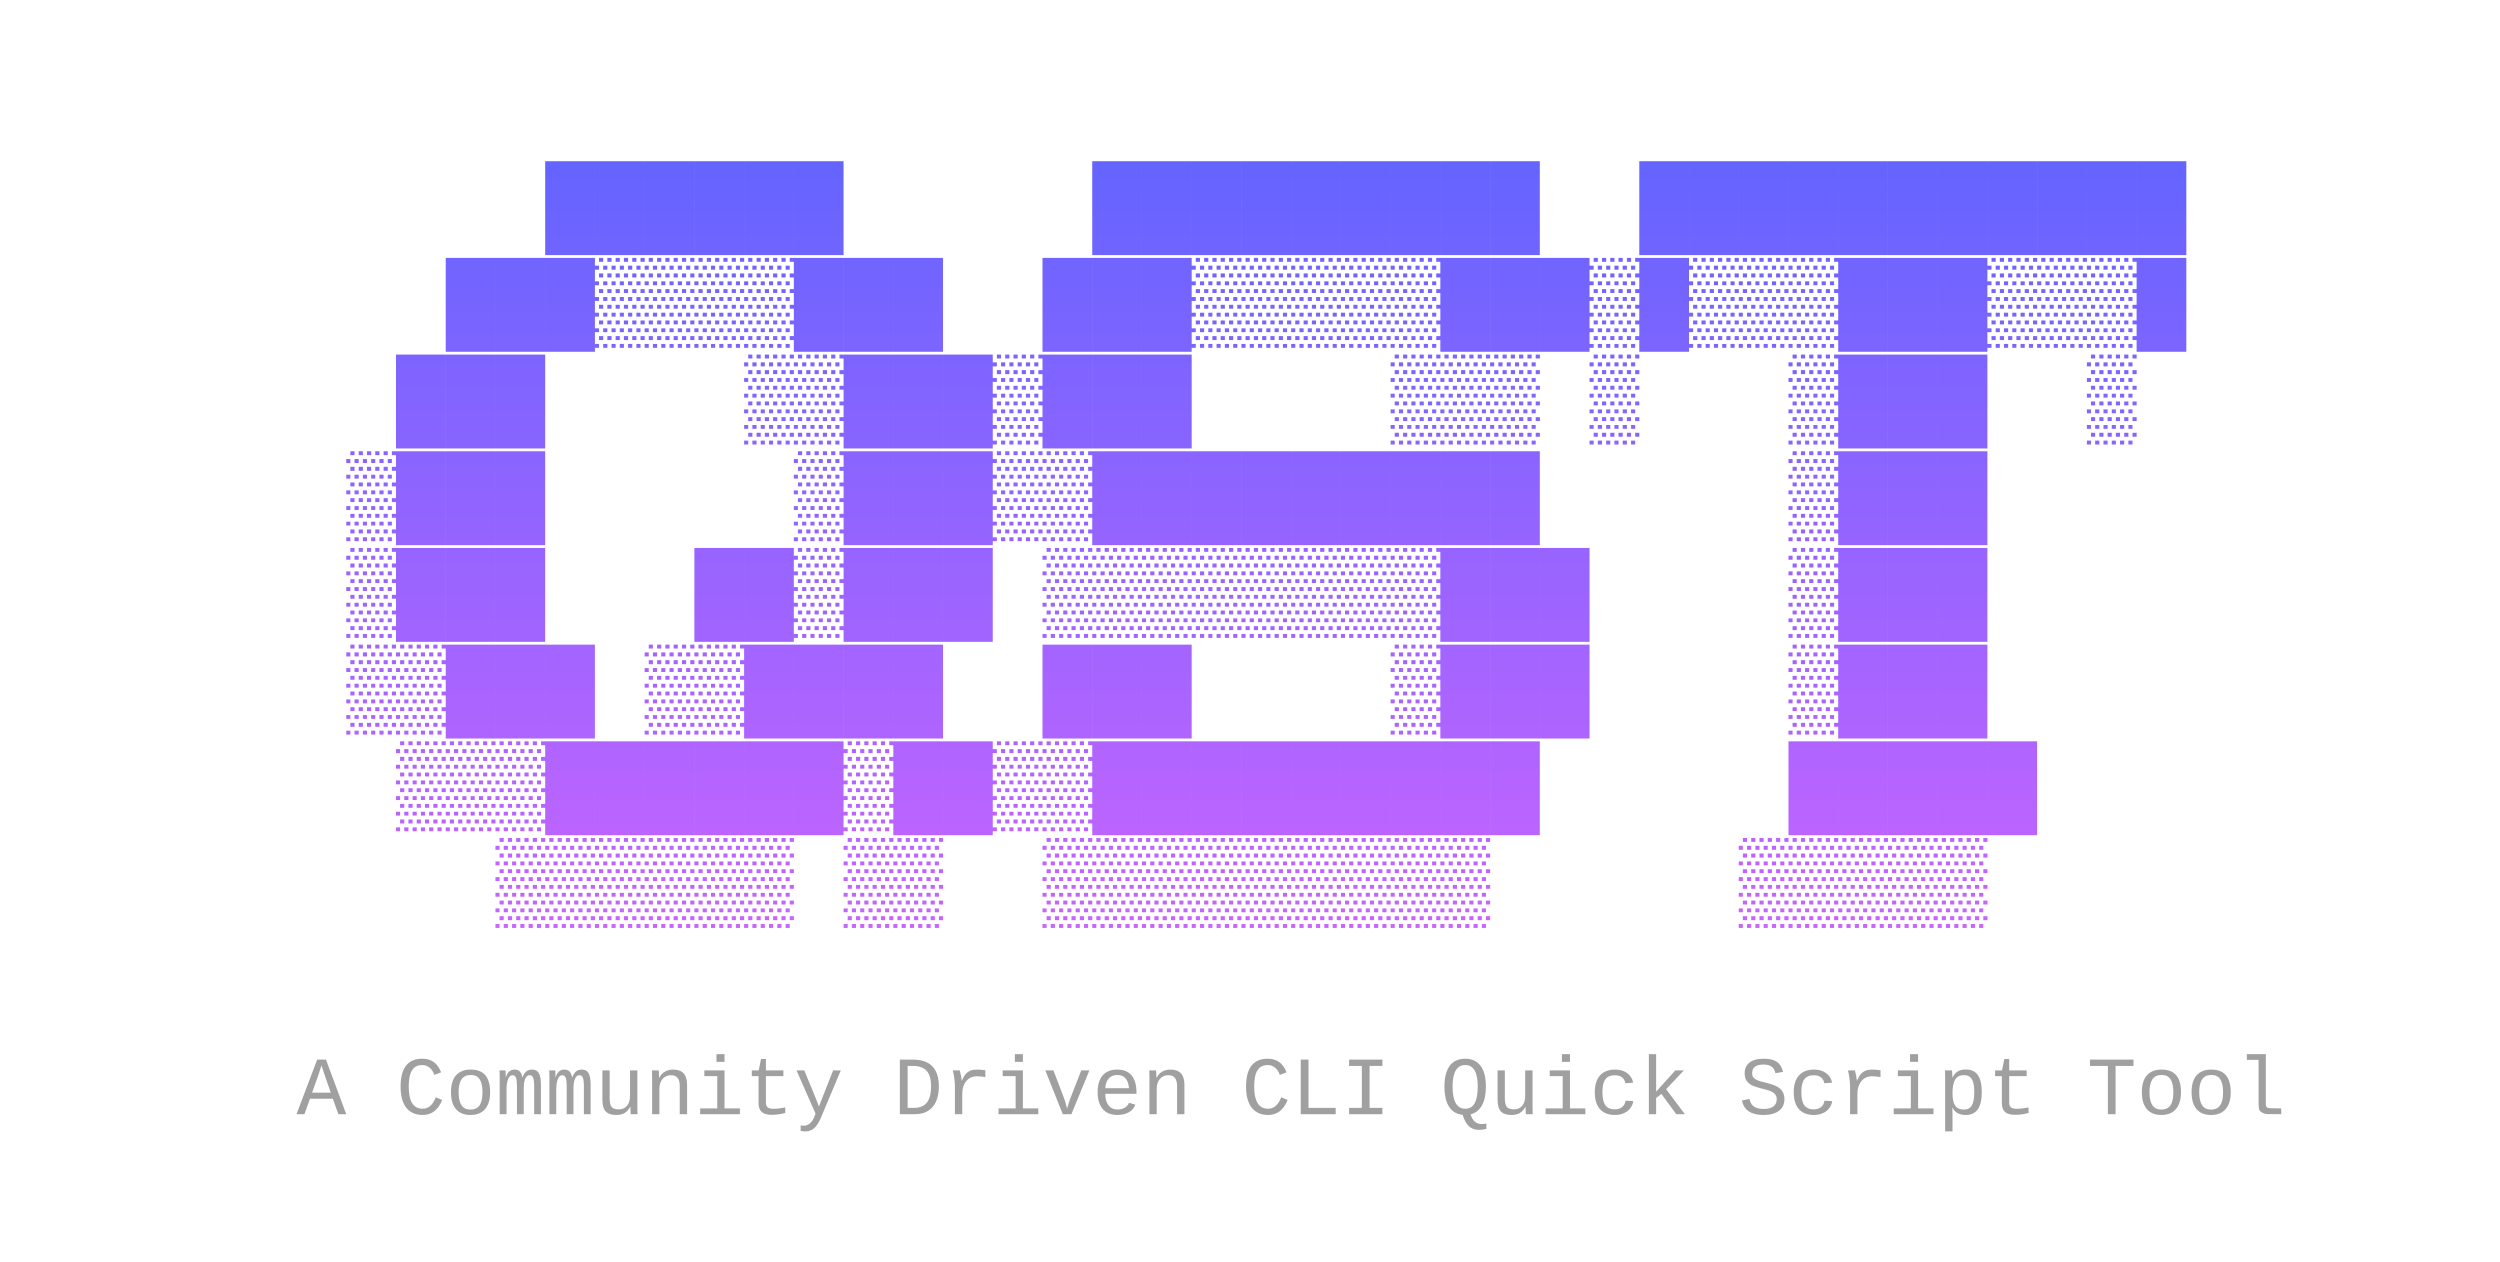
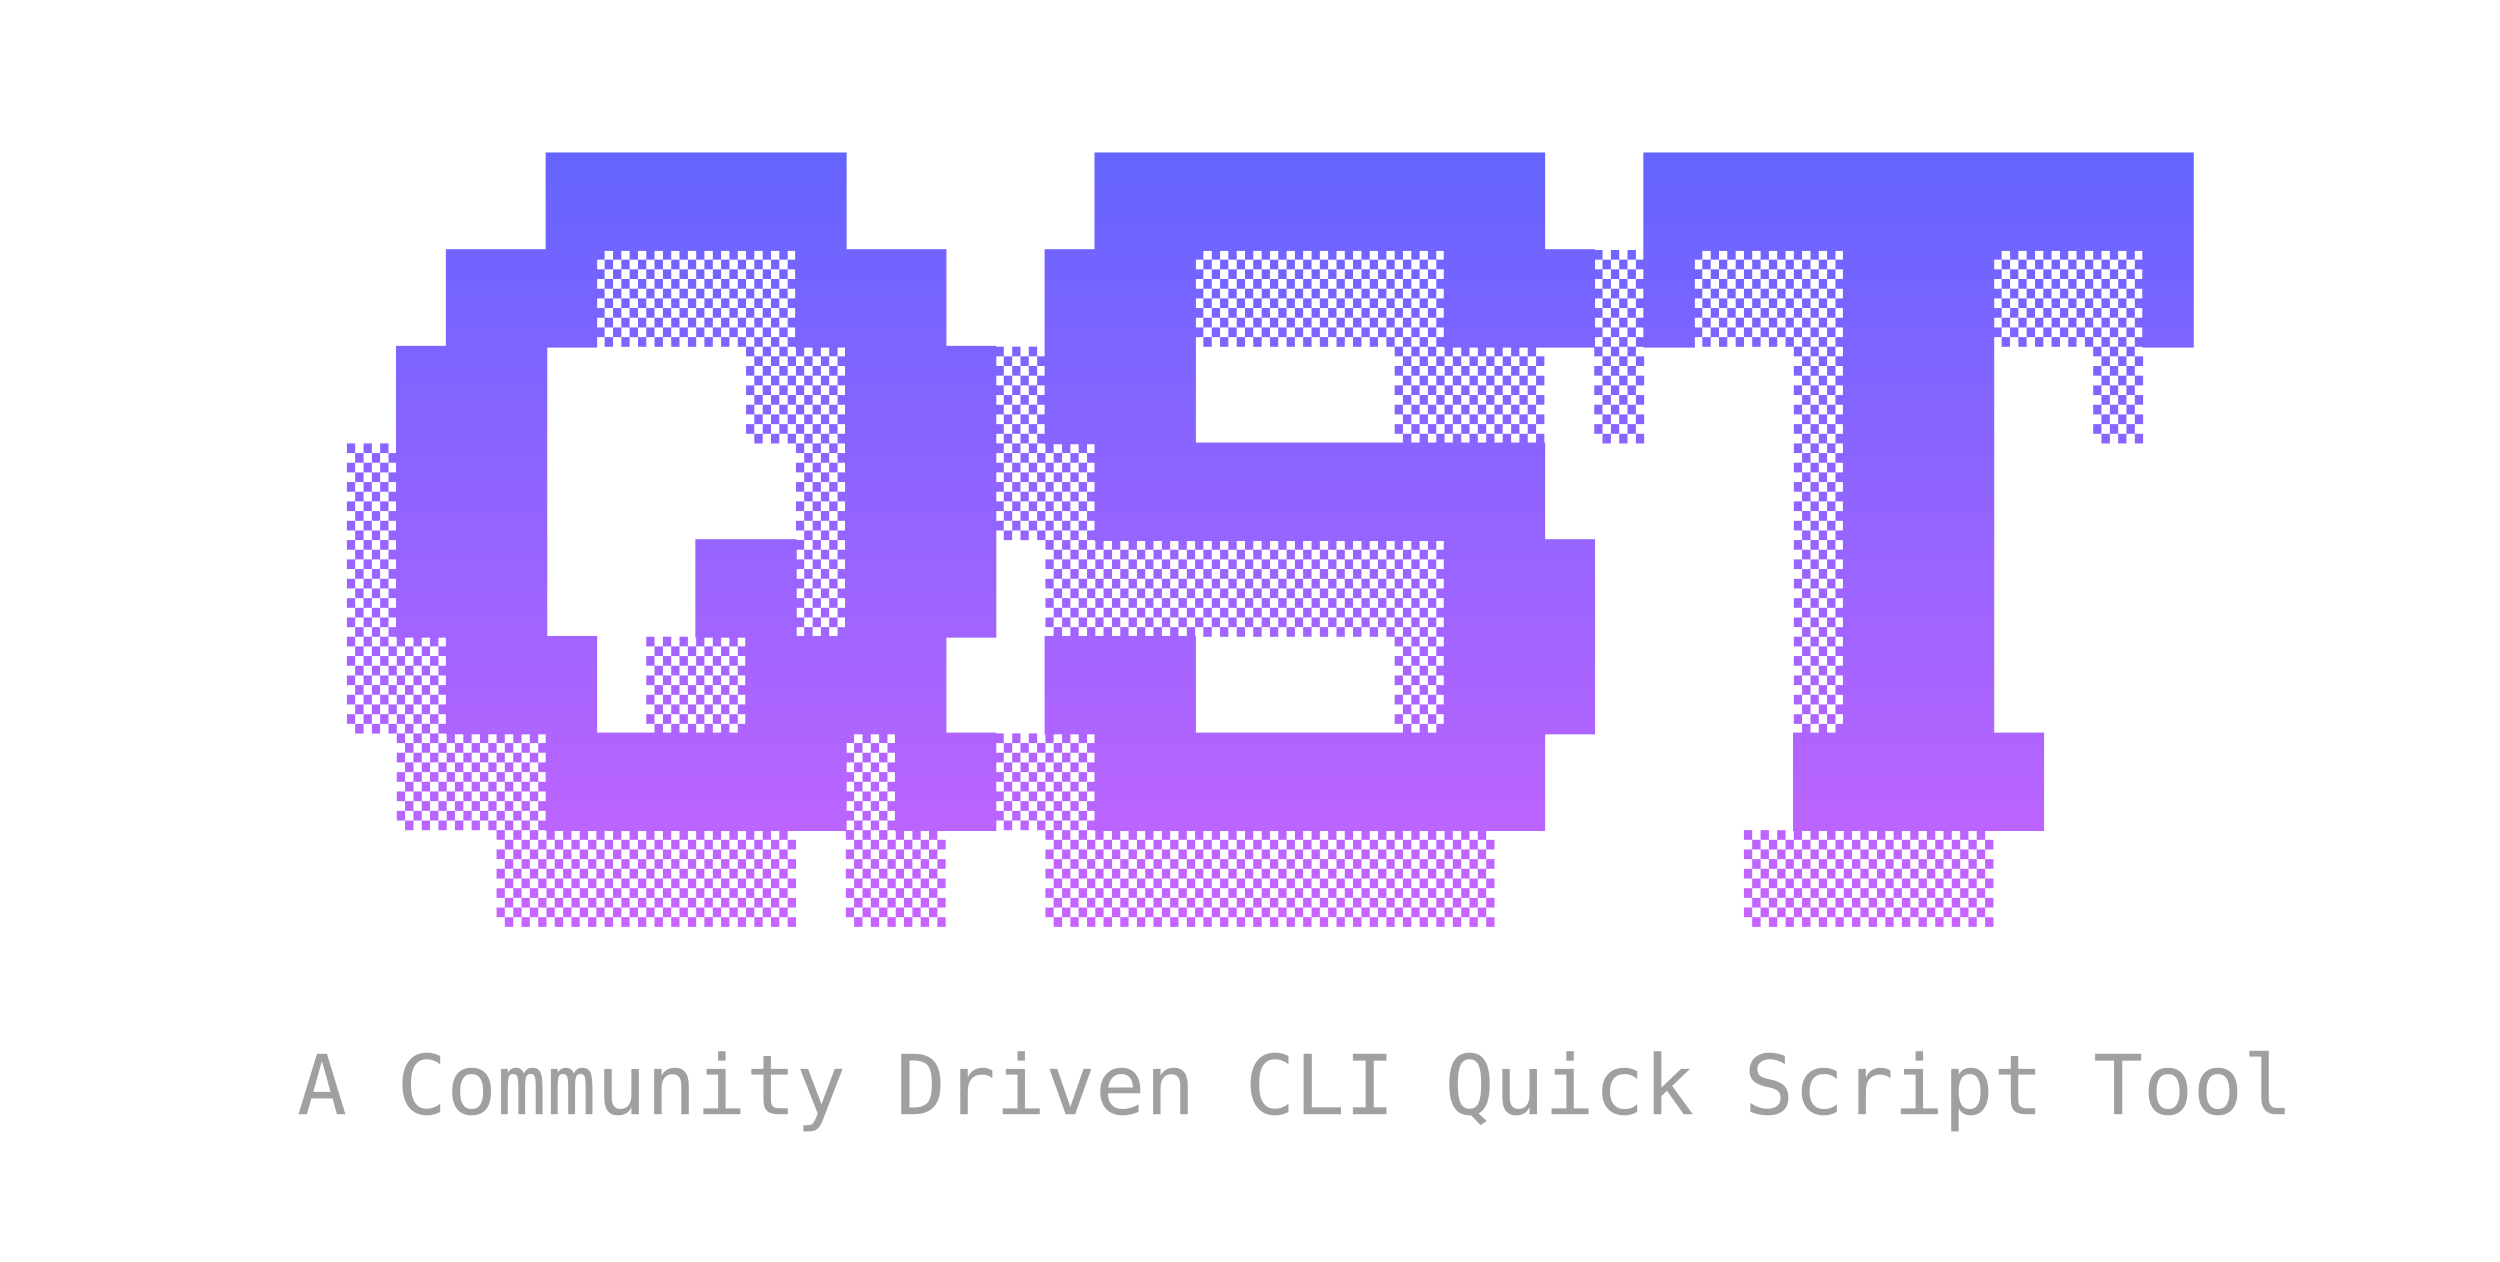
<svg xmlns="http://www.w3.org/2000/svg" width="543" height="274" viewBox="0 0 543 274">
  <defs>
    <linearGradient id="qstGradient" x1="0%" y1="0%" x2="0%" y2="100%">
      <stop offset="0%" stop-color="#6464ff" />
      <stop offset="100%" stop-color="#c864ff" />
    </linearGradient>
+     <path id="g0" d="M11.01 4.50L-0.18 4.50L-0.18-16.88L11.01-16.88" />
+     <path id="g1" d="M10.84-8.29L9.04-8.29L9.04-10.40L10.84-10.40L10.84-8.29M9.04-10.40L7.22-10.40L7.22-12.50L9.04-12.50L9.04-10.40M9.04-6.19L7.22-6.19L7.22-8.29L9.04-8.29L9.04-6.19M10.84-4.09L9.04-4.09L9.04-6.19L10.84-6.19L10.84-4.09M9.04-1.99L7.22-1.99L7.22-4.09L9.04-4.09L9.04-1.99M10.84 0.12L9.04 0.12L9.04-1.99L10.84-1.99L10.84 0.12M9.04 2.22L7.22 2.22L7.22 0.12L9.04 0.12L9.04 2.22M10.84 4.32L9.04 4.32L9.04 2.22L10.84 2.22L10.84 4.32M7.22-8.29L5.42-8.29L5.42-10.40L7.22-10.40L7.22-8.29M5.42-10.40L3.62-10.40L3.62-12.50L5.42-12.50L5.42-10.40M5.42-6.19L3.62-6.19L3.62-8.29L5.42-8.29L5.42-6.19M7.22-4.09L5.42-4.09L5.42-6.19L7.22-6.19L7.22-4.09M5.42-1.99L3.62-1.99L3.62-4.09L5.42-4.09L5.42-1.99M7.22 0.12L5.42 0.12L5.42-1.99L7.22-1.99L7.22 0.12M5.42 2.22L3.62 2.22L3.62 0.12L5.42 0.12L5.42 2.22M7.22 4.32L5.42 4.32L5.42 2.22L7.22 2.22L7.22 4.32M3.62-8.29L1.79-8.29L1.79-10.40L3.62-10.40L3.62-8.29M1.79-10.40L0-10.40L0-12.50L1.79-12.50L1.79-10.40M1.79-6.19L0-6.19L0-8.29L1.79-8.29L1.79-6.19M3.62-4.09L1.79-4.09L1.79-6.19L3.62-6.19L3.62-4.09M1.79-1.99L0-1.99L0-4.09L1.79-4.09L1.79-1.99M3.62 0.12L1.79 0.12L1.79-1.99L3.62-1.99L3.62 0.12M1.79 2.22L0 2.22L0 0.12L1.79 0.12L1.79 2.22M3.62 4.32L1.79 4.32L1.79 2.22L3.62 2.22L3.62 4.32M10.84-12.50L9.04-12.50L9.04-14.60L10.84-14.60L10.84-12.50M9.04-14.60L7.22-14.60L7.22-16.70L9.04-16.70L9.04-14.60M7.22-12.50L5.42-12.50L5.42-14.60L7.22-14.60L7.22-12.50M5.42-14.60L3.62-14.60L3.62-16.70L5.42-16.70L5.42-14.60M3.62-12.50L1.79-12.50L1.79-14.60L3.62-14.60L3.62-12.50M1.79-14.60L0-14.60L0-16.70L1.79-16.70" />
+     <path id="g2" d="M7.29-4.84L5.41-11.56L3.54-4.84L7.29-4.84M0.33 0L4.34-13.12L6.50-13.12L10.51 0L8.67 0L7.71-3.42L3.11-3.42L2.16 0" />
+     <path id="g3" d="M9.43-2.29L9.43-0.47Q8.75-0.11 8.04 0.07Q7.33 0.25 6.53 0.25Q4.01 0.25 2.61-1.53Q1.22-3.31 1.22-6.55Q1.22-9.76 2.62-11.56Q4.03-13.36 6.53-13.36Q7.33-13.36 8.04-13.18Q8.75-13 9.43-12.64L9.43-10.82Q8.78-11.36 8.03-11.64Q7.29-11.92 6.53-11.92Q4.80-11.92 3.94-10.58Q3.08-9.25 3.08-6.55Q3.08-3.86 3.94-2.52Q4.80-1.19 6.53-1.19Q7.30-1.19 8.05-1.47Q8.79-1.75 9.43-2.29" />
+     <path id="g4" d="M5.41-8.71Q4.18-8.71 3.55-7.75Q2.92-6.79 2.92-4.91Q2.92-3.04 3.55-2.08Q4.18-1.12 5.41-1.12Q6.65-1.12 7.29-2.08Q7.92-3.04 7.92-4.91Q7.92-6.79 7.29-7.75Q6.65-8.71 5.41-8.71M5.41-10.08Q7.46-10.08 8.55-8.75Q9.63-7.43 9.63-4.91Q9.63-2.39 8.55-1.07Q7.47 0.25 5.41 0.25Q3.37 0.25 2.29-1.07Q1.20-2.39 1.20-4.91Q1.20-7.43 2.29-8.75Q3.37-10.08 5.41-10.08" />
+     <path id="g5" d="M5.94-8.84Q6.24-9.47 6.70-9.78Q7.16-10.08 7.81-10.08Q9-10.08 9.49-9.16Q9.98-8.24 9.98-5.70L9.98 0L8.50 0L8.50-5.63Q8.50-7.72 8.27-8.22Q8.03-8.73 7.42-8.73Q6.71-8.73 6.46-8.19Q6.20-7.65 6.20-5.63L6.20 0L4.72 0L4.72-5.63Q4.72-7.74 4.47-8.24Q4.22-8.73 3.57-8.73Q2.93-8.73 2.68-8.19Q2.43-7.65 2.43-5.63L2.43 0L0.96 0L0.96-9.84L2.43-9.84L2.43-9Q2.72-9.53 3.15-9.80Q3.59-10.08 4.14-10.08Q4.81-10.08 5.25-9.77Q5.70-9.47 5.94-8.84" />
+     <path id="g6" d="M1.71-3.73L1.71-9.83L3.33-9.83L3.33-3.73Q3.33-2.40 3.80-1.78Q4.27-1.15 5.26-1.15Q6.40-1.15 7-1.96Q7.61-2.76 7.61-4.26L7.61-9.83L9.24-9.83L9.24 0L7.61 0L7.61-1.48Q7.18-0.62 6.44-0.18Q5.70 0.25 4.70 0.25Q3.19 0.25 2.45-0.73Q1.71-1.72 1.71-3.73" />
+     <path id="g7" d="M9.24-6.10L9.24 0L7.61 0L7.61-6.10Q7.61-7.43 7.15-8.05Q6.68-8.67 5.69-8.67Q4.55-8.67 3.94-7.87Q3.33-7.07 3.33-5.56L3.33 0L1.71 0L1.71-9.84L3.33-9.84L3.33-8.37Q3.76-9.21 4.50-9.65Q5.24-10.08 6.25-10.08Q7.75-10.08 8.49-9.09Q9.24-8.10 9.24-6.10" />
+     <path id="g8" d="M2.25-8.59L2.25-9.84L6.39-9.84L6.39-1.26L9.60-1.26L9.60 0L1.56 0L1.56-1.26L4.77-1.26L4.77-8.59L2.25-8.59M4.77-11.63L4.77-13.68L6.39-13.68L6.39-11.63" />
+     <path id="g9" d="M3.78-12.64L5.40-12.64L5.40-9.84L9.07-9.84L9.07-8.59L5.40-8.59L5.40-3.24Q5.40-2.15 5.81-1.72Q6.22-1.29 7.25-1.29L9.07-1.29L9.07 0L7.09 0Q5.27 0 4.53-0.73Q3.78-1.46 3.78-3.24L3.78-8.59L1.15-8.59L1.15-9.84L3.78-9.84" />
+     <path id="ga" d="M10.13-9.84L7.54-3.16Q7.14-2.14 6.51-0.46Q5.64 1.86 5.34 2.37Q4.94 3.06 4.33 3.40Q3.73 3.74 2.92 3.74L1.62 3.74L1.62 2.39L2.58 2.39Q3.29 2.39 3.69 1.98Q4.10 1.56 4.72-0.16L0.91-9.84L2.63-9.84L5.55-2.14L8.42-9.84" />
+     <path id="gb" d="M2.99-1.46L3.83-1.46Q6.07-1.46 6.96-2.56Q7.85-3.67 7.85-6.55Q7.85-9.46 6.97-10.56Q6.08-11.66 3.83-11.66L2.99-11.66L2.99-1.46M1.20-13.12L3.87-13.12Q6.87-13.12 8.30-11.52Q9.72-9.92 9.72-6.55Q9.72-3.19 8.30-1.60Q6.87 0 3.87 0L1.20 0" />
+     <path id="gc" d="M10.15-9.47L10.15-7.81Q9.63-8.22 9.10-8.40Q8.56-8.59 7.92-8.59Q6.41-8.59 5.61-7.64Q4.81-6.69 4.81-4.90L4.81 0L3.18 0L3.18-9.84L4.81-9.84L4.81-7.92Q5.21-8.96 6.05-9.52Q6.89-10.08 8.04-10.08Q8.64-10.08 9.16-9.93Q9.68-9.78 10.15-9.47" />
+     <path id="gd" d="M4.38 0L0.88-9.84L2.56-9.84L5.41-1.58L8.28-9.84L9.96-9.84L6.46 0" />
+     <path id="ge" d="M9.77-5.33L9.77-4.54L2.77-4.54L2.77-4.48Q2.77-2.87 3.61-2Q4.45-1.12 5.98-1.12Q6.75-1.12 7.59-1.36Q8.44-1.61 9.40-2.11L9.40-0.50Q8.47-0.12 7.62 0.07Q6.76 0.25 5.96 0.25Q3.67 0.25 2.37-1.12Q1.08-2.50 1.08-4.91Q1.08-7.27 2.35-8.67Q3.61-10.08 5.72-10.08Q7.60-10.08 8.69-8.81Q9.77-7.53 9.77-5.33M2.83-5.79L8.16-5.80Q8.12-7.22 7.48-7.97Q6.85-8.71 5.65-8.71Q4.48-8.71 3.73-7.94Q2.97-7.16 2.83-5.79" />
+     <path id="gf" d="M1.89 0L1.89-13.12L3.67-13.12L3.67-1.49L10.01-1.49L10.01 0" />
+     <path id="gg" d="M1.77-11.63L1.77-13.12L9.05-13.12L9.05-11.63L6.30-11.63L6.30-1.49L9.05-1.49L9.05 0L1.77 0L1.77-1.49L4.52-1.49L4.52-11.63" />
+     <path id="gh" d="M7.81 2.37L5.76 0.24Q5.70 0.24 5.58 0.25Q5.47 0.25 5.40 0.25Q3.20 0.25 2.11-1.43Q1.03-3.12 1.03-6.55Q1.03-9.98 2.11-11.67Q3.20-13.36 5.41-13.36Q7.64-13.36 8.72-11.67Q9.81-9.98 9.81-6.55Q9.81-3.96 9.21-2.39Q8.60-0.81 7.38-0.18L9.14 1.49L7.81 2.37M7.95-6.55Q7.95-9.44 7.36-10.68Q6.77-11.92 5.41-11.92Q4.07-11.92 3.48-10.68Q2.88-9.44 2.88-6.55Q2.88-3.67 3.48-2.43Q4.07-1.19 5.41-1.19Q6.77-1.19 7.36-2.42Q7.95-3.66 7.95-6.55" />
+     <path id="gi" d="M9.33-2.18L9.33-0.50Q8.67-0.12 7.98 0.07Q7.29 0.25 6.57 0.25Q4.29 0.25 3-1.12Q1.71-2.49 1.71-4.91Q1.71-7.34 3-8.71Q4.29-10.08 6.57-10.08Q7.29-10.08 7.96-9.90Q8.64-9.71 9.33-9.33L9.33-7.63Q8.68-8.20 8.04-8.46Q7.39-8.71 6.57-8.71Q5.05-8.71 4.24-7.73Q3.42-6.74 3.42-4.91Q3.42-3.09 4.24-2.10Q5.06-1.12 6.57-1.12Q7.42-1.12 8.09-1.38Q8.75-1.63 9.33-2.18" />
+     <path id="gj" d="M2.07 0L2.07-13.68L3.74-13.68L3.74-5.76L7.99-9.84L9.96-9.84L6.08-6.13L10.56 0L8.59 0L4.95-5.08L3.74-3.95L3.74 0" />
+     <path id="gk" d="M8.89-12.67L8.89-10.87Q8.09-11.39 7.27-11.65Q6.46-11.92 5.63-11.92Q4.38-11.92 3.65-11.33Q2.92-10.75 2.92-9.76Q2.92-8.89 3.40-8.43Q3.88-7.97 5.19-7.66L6.12-7.45Q7.96-7.02 8.81-6.10Q9.65-5.18 9.65-3.59Q9.65-1.71 8.49-0.73Q7.33 0.25 5.12 0.25Q4.19 0.25 3.26 0.06Q2.33-0.14 1.39-0.54L1.39-2.43Q2.40-1.78 3.30-1.49Q4.20-1.19 5.12-1.19Q6.46-1.19 7.21-1.79Q7.95-2.39 7.95-3.47Q7.95-4.46 7.44-4.97Q6.93-5.49 5.65-5.77L4.70-5.99Q2.87-6.41 2.05-7.24Q1.22-8.08 1.22-9.48Q1.22-11.24 2.40-12.30Q3.59-13.36 5.55-13.36Q6.30-13.36 7.14-13.19Q7.97-13.02 8.89-12.67" />
+     <path id="gl" d="M3.30-1.24L3.30 3.74L1.67 3.74L1.67-9.84L3.30-9.84L3.30-8.59Q3.70-9.32 4.37-9.70Q5.04-10.08 5.92-10.08Q7.71-10.08 8.72-8.70Q9.74-7.32 9.74-4.88Q9.74-2.48 8.72-1.11Q7.70 0.25 5.92 0.25Q5.03 0.25 4.35-0.13Q3.68-0.51 3.30-1.24M8.04-4.91Q8.04-6.79 7.45-7.75Q6.86-8.71 5.69-8.71Q4.51-8.71 3.90-7.75Q3.30-6.79 3.30-4.91Q3.30-3.05 3.90-2.08Q4.51-1.12 5.69-1.12Q6.86-1.12 7.45-2.07Q8.04-3.03 8.04-4.91" />
+     <path id="gm" d="M0.41-11.63L0.41-13.12L10.42-13.12L10.42-11.63L6.32-11.63L6.32 0L4.54 0L4.54-11.63" />
+     <path id="gn" d="M5.62-13.77L5.62-3.57Q5.62-2.48 6.02-1.92Q6.42-1.37 7.20-1.37L9.09-1.37L9.09 0L7.04 0Q5.59 0 4.79-0.93Q4-1.86 4-3.57L4-12.51L1.41-12.51L1.41-13.77" />
+     <clipPath id="clip-ascii-art">
+       <use href="#g0" x="118.696" y="50" />
+       <use href="#g0" x="129.533" y="50" />
+       <use href="#g0" x="140.37" y="50" />
+       <use href="#g0" x="151.207" y="50" />
+       <use href="#g0" x="162.044" y="50" />
+       <use href="#g0" x="172.881" y="50" />
+       <use href="#g0" x="237.903" y="50" />
+       <use href="#g0" x="248.74" y="50" />
+       <use href="#g0" x="259.577" y="50" />
+       <use href="#g0" x="270.414" y="50" />
+       <use href="#g0" x="281.251" y="50" />
+       <use href="#g0" x="292.088" y="50" />
+       <use href="#g0" x="302.925" y="50" />
+       <use href="#g0" x="313.762" y="50" />
+       <use href="#g0" x="324.599" y="50" />
+       <use href="#g0" x="357.11" y="50" />
+       <use href="#g0" x="367.947" y="50" />
+       <use href="#g0" x="378.784" y="50" />
+       <use href="#g0" x="389.621" y="50" />
+       <use href="#g0" x="400.458" y="50" />
+       <use href="#g0" x="411.295" y="50" />
+       <use href="#g0" x="422.132" y="50" />
+       <use href="#g0" x="432.969" y="50" />
+       <use href="#g0" x="443.806" y="50" />
+       <use href="#g0" x="454.643" y="50" />
+       <use href="#g0" x="465.48" y="50" />
+       <use href="#g0" x="97.022" y="71" />
+       <use href="#g0" x="107.859" y="71" />
+       <use href="#g0" x="118.696" y="71" />
+       <use href="#g1" x="129.533" y="71" />
+       <use href="#g1" x="140.37" y="71" />
+       <use href="#g1" x="151.207" y="71" />
+       <use href="#g1" x="162.044" y="71" />
+       <use href="#g0" x="172.881" y="71" />
+       <use href="#g0" x="183.718" y="71" />
+       <use href="#g0" x="194.555" y="71" />
+       <use href="#g0" x="227.066" y="71" />
+       <use href="#g0" x="237.903" y="71" />
+       <use href="#g0" x="248.74" y="71" />
+       <use href="#g1" x="259.577" y="71" />
+       <use href="#g1" x="270.414" y="71" />
+       <use href="#g1" x="281.251" y="71" />
+       <use href="#g1" x="292.088" y="71" />
+       <use href="#g1" x="302.925" y="71" />
+       <use href="#g0" x="313.762" y="71" />
+       <use href="#g0" x="324.599" y="71" />
+       <use href="#g0" x="335.436" y="71" />
+       <use href="#g1" x="346.273" y="71" />
+       <use href="#g0" x="357.11" y="71" />
+       <use href="#g1" x="367.947" y="71" />
+       <use href="#g1" x="378.784" y="71" />
+       <use href="#g1" x="389.621" y="71" />
+       <use href="#g0" x="400.458" y="71" />
+       <use href="#g0" x="411.295" y="71" />
+       <use href="#g0" x="422.132" y="71" />
+       <use href="#g1" x="432.969" y="71" />
+       <use href="#g1" x="443.806" y="71" />
+       <use href="#g1" x="454.643" y="71" />
+       <use href="#g0" x="465.48" y="71" />
+       <use href="#g0" x="86.185" y="92" />
+       <use href="#g0" x="97.022" y="92" />
+       <use href="#g0" x="107.859" y="92" />
+       <use href="#g1" x="162.044" y="92" />
+       <use href="#g1" x="172.881" y="92" />
+       <use href="#g0" x="183.718" y="92" />
+       <use href="#g0" x="194.555" y="92" />
+       <use href="#g0" x="205.392" y="92" />
+       <use href="#g1" x="216.229" y="92" />
+       <use href="#g0" x="227.066" y="92" />
+       <use href="#g0" x="237.903" y="92" />
+       <use href="#g0" x="248.74" y="92" />
+       <use href="#g1" x="302.925" y="92" />
+       <use href="#g1" x="313.762" y="92" />
+       <use href="#g1" x="324.599" y="92" />
+       <use href="#g1" x="346.273" y="92" />
+       <use href="#g1" x="389.621" y="92" />
+       <use href="#g0" x="400.458" y="92" />
+       <use href="#g0" x="411.295" y="92" />
+       <use href="#g0" x="422.132" y="92" />
+       <use href="#g1" x="454.643" y="92" />
+       <use href="#g1" x="75.348" y="113" />
+       <use href="#g0" x="86.185" y="113" />
+       <use href="#g0" x="97.022" y="113" />
+       <use href="#g0" x="107.859" y="113" />
+       <use href="#g1" x="172.881" y="113" />
+       <use href="#g0" x="183.718" y="113" />
+       <use href="#g0" x="194.555" y="113" />
+       <use href="#g0" x="205.392" y="113" />
+       <use href="#g1" x="216.229" y="113" />
+       <use href="#g1" x="227.066" y="113" />
+       <use href="#g0" x="237.903" y="113" />
+       <use href="#g0" x="248.74" y="113" />
+       <use href="#g0" x="259.577" y="113" />
+       <use href="#g0" x="270.414" y="113" />
+       <use href="#g0" x="281.251" y="113" />
+       <use href="#g0" x="292.088" y="113" />
+       <use href="#g0" x="302.925" y="113" />
+       <use href="#g0" x="313.762" y="113" />
+       <use href="#g0" x="324.599" y="113" />
+       <use href="#g1" x="389.621" y="113" />
+       <use href="#g0" x="400.458" y="113" />
+       <use href="#g0" x="411.295" y="113" />
+       <use href="#g0" x="422.132" y="113" />
+       <use href="#g1" x="75.348" y="134" />
+       <use href="#g0" x="86.185" y="134" />
+       <use href="#g0" x="97.022" y="134" />
+       <use href="#g0" x="107.859" y="134" />
+       <use href="#g0" x="151.207" y="134" />
+       <use href="#g0" x="162.044" y="134" />
+       <use href="#g1" x="172.881" y="134" />
+       <use href="#g0" x="183.718" y="134" />
+       <use href="#g0" x="194.555" y="134" />
+       <use href="#g0" x="205.392" y="134" />
+       <use href="#g1" x="227.066" y="134" />
+       <use href="#g1" x="237.903" y="134" />
+       <use href="#g1" x="248.74" y="134" />
+       <use href="#g1" x="259.577" y="134" />
+       <use href="#g1" x="270.414" y="134" />
+       <use href="#g1" x="281.251" y="134" />
+       <use href="#g1" x="292.088" y="134" />
+       <use href="#g1" x="302.925" y="134" />
+       <use href="#g0" x="313.762" y="134" />
+       <use href="#g0" x="324.599" y="134" />
+       <use href="#g0" x="335.436" y="134" />
+       <use href="#g1" x="389.621" y="134" />
+       <use href="#g0" x="400.458" y="134" />
+       <use href="#g0" x="411.295" y="134" />
+       <use href="#g0" x="422.132" y="134" />
+       <use href="#g1" x="75.348" y="155" />
+       <use href="#g1" x="86.185" y="155" />
+       <use href="#g0" x="97.022" y="155" />
+       <use href="#g0" x="107.859" y="155" />
+       <use href="#g0" x="118.696" y="155" />
+       <use href="#g1" x="140.37" y="155" />
+       <use href="#g1" x="151.207" y="155" />
+       <use href="#g0" x="162.044" y="155" />
+       <use href="#g0" x="172.881" y="155" />
+       <use href="#g0" x="183.718" y="155" />
+       <use href="#g0" x="194.555" y="155" />
+       <use href="#g0" x="227.066" y="155" />
+       <use href="#g0" x="237.903" y="155" />
+       <use href="#g0" x="248.74" y="155" />
+       <use href="#g1" x="302.925" y="155" />
+       <use href="#g0" x="313.762" y="155" />
+       <use href="#g0" x="324.599" y="155" />
+       <use href="#g0" x="335.436" y="155" />
+       <use href="#g1" x="389.621" y="155" />
+       <use href="#g0" x="400.458" y="155" />
+       <use href="#g0" x="411.295" y="155" />
+       <use href="#g0" x="422.132" y="155" />
+       <use href="#g1" x="86.185" y="176" />
+       <use href="#g1" x="97.022" y="176" />
+       <use href="#g1" x="107.859" y="176" />
+       <use href="#g0" x="118.696" y="176" />
+       <use href="#g0" x="129.533" y="176" />
+       <use href="#g0" x="140.37" y="176" />
+       <use href="#g0" x="151.207" y="176" />
+       <use href="#g0" x="162.044" y="176" />
+       <use href="#g0" x="172.881" y="176" />
+       <use href="#g1" x="183.718" y="176" />
+       <use href="#g0" x="194.555" y="176" />
+       <use href="#g0" x="205.392" y="176" />
+       <use href="#g1" x="216.229" y="176" />
+       <use href="#g1" x="227.066" y="176" />
+       <use href="#g0" x="237.903" y="176" />
+       <use href="#g0" x="248.74" y="176" />
+       <use href="#g0" x="259.577" y="176" />
+       <use href="#g0" x="270.414" y="176" />
+       <use href="#g0" x="281.251" y="176" />
+       <use href="#g0" x="292.088" y="176" />
+       <use href="#g0" x="302.925" y="176" />
+       <use href="#g0" x="313.762" y="176" />
+       <use href="#g0" x="324.599" y="176" />
+       <use href="#g0" x="389.621" y="176" />
+       <use href="#g0" x="400.458" y="176" />
+       <use href="#g0" x="411.295" y="176" />
+       <use href="#g0" x="422.132" y="176" />
+       <use href="#g0" x="432.969" y="176" />
+       <use href="#g1" x="107.859" y="197" />
+       <use href="#g1" x="118.696" y="197" />
+       <use href="#g1" x="129.533" y="197" />
+       <use href="#g1" x="140.37" y="197" />
+       <use href="#g1" x="151.207" y="197" />
+       <use href="#g1" x="162.044" y="197" />
+       <use href="#g1" x="183.718" y="197" />
+       <use href="#g1" x="194.555" y="197" />
+       <use href="#g1" x="227.066" y="197" />
+       <use href="#g1" x="237.903" y="197" />
+       <use href="#g1" x="248.74" y="197" />
+       <use href="#g1" x="259.577" y="197" />
+       <use href="#g1" x="270.414" y="197" />
+       <use href="#g1" x="281.251" y="197" />
+       <use href="#g1" x="292.088" y="197" />
+       <use href="#g1" x="302.925" y="197" />
+       <use href="#g1" x="313.762" y="197" />
+       <use href="#g1" x="378.784" y="197" />
+       <use href="#g1" x="389.621" y="197" />
+       <use href="#g1" x="400.458" y="197" />
+       <use href="#g1" x="411.295" y="197" />
+       <use href="#g1" x="422.132" y="197" />
+     </clipPath>
  </defs>
  <rect width="100%" height="100%" fill="transparent" />
-   <text x="32" y="50" font-family="ui-monospace, SFMono-Regular, Menlo, Monaco, Consolas, Liberation Mono, monospace" font-size="18" line-height="21" xml:space="preserve" fill="url(#qstGradient)">
-     <tspan x="32" dy="0">        ██████     █████████  ███████████</tspan>
-     <tspan x="32" dy="21">      ███▒▒▒▒███  ███▒▒▒▒▒███▒█▒▒▒███▒▒▒█</tspan>
-     <tspan x="32" dy="21">     ███    ▒▒███▒███    ▒▒▒ ▒   ▒███  ▒ </tspan>
-     <tspan x="32" dy="21">    ▒███     ▒███▒▒█████████     ▒███    </tspan>
-     <tspan x="32" dy="21">    ▒███   ██▒███ ▒▒▒▒▒▒▒▒███    ▒███    </tspan>
-     <tspan x="32" dy="21">    ▒▒███ ▒▒████  ███    ▒███    ▒███    </tspan>
-     <tspan x="32" dy="21">     ▒▒▒██████▒██▒▒█████████     █████   </tspan>
-     <tspan x="32" dy="21">       ▒▒▒▒▒▒ ▒▒  ▒▒▒▒▒▒▒▒▒     ▒▒▒▒▒    </tspan>
-   </text>
-   <text x="32" y="242" font-family="ui-monospace, SFMono-Regular, Menlo, Monaco, Consolas, Liberation Mono, monospace" font-size="18" line-height="22" xml:space="preserve" fill="#A0A0A0">
-     <tspan x="32" dy="0">   A Community Driven CLI Quick Script Tool</tspan>
-   </text>
+   <rect x="74.35" y="32.12" width="403.14" height="170.21" fill="url(#qstGradient)" clip-path="url(#clip-ascii-art)" />
+   <g fill="#A0A0A0">
+     <use href="#g2" x="64.511" y="242" />
+     <use href="#g3" x="86.185" y="242" />
+     <use href="#g4" x="97.022" y="242" />
+     <use href="#g5" x="107.859" y="242" />
+     <use href="#g5" x="118.696" y="242" />
+     <use href="#g6" x="129.533" y="242" />
+     <use href="#g7" x="140.37" y="242" />
+     <use href="#g8" x="151.207" y="242" />
+     <use href="#g9" x="162.044" y="242" />
+     <use href="#ga" x="172.881" y="242" />
+     <use href="#gb" x="194.555" y="242" />
+     <use href="#gc" x="205.392" y="242" />
+     <use href="#g8" x="216.229" y="242" />
+     <use href="#gd" x="227.066" y="242" />
+     <use href="#ge" x="237.903" y="242" />
+     <use href="#g7" x="248.74" y="242" />
+     <use href="#g3" x="270.414" y="242" />
+     <use href="#gf" x="281.251" y="242" />
+     <use href="#gg" x="292.088" y="242" />
+     <use href="#gh" x="313.762" y="242" />
+     <use href="#g6" x="324.599" y="242" />
+     <use href="#g8" x="335.436" y="242" />
+     <use href="#gi" x="346.273" y="242" />
+     <use href="#gj" x="357.11" y="242" />
+     <use href="#gk" x="378.784" y="242" />
+     <use href="#gi" x="389.621" y="242" />
+     <use href="#gc" x="400.458" y="242" />
+     <use href="#g8" x="411.295" y="242" />
+     <use href="#gl" x="422.132" y="242" />
+     <use href="#g9" x="432.969" y="242" />
+     <use href="#gm" x="454.643" y="242" />
+     <use href="#g4" x="465.48" y="242" />
+     <use href="#g4" x="476.317" y="242" />
+     <use href="#gn" x="487.154" y="242" />
+   </g>
</svg>
